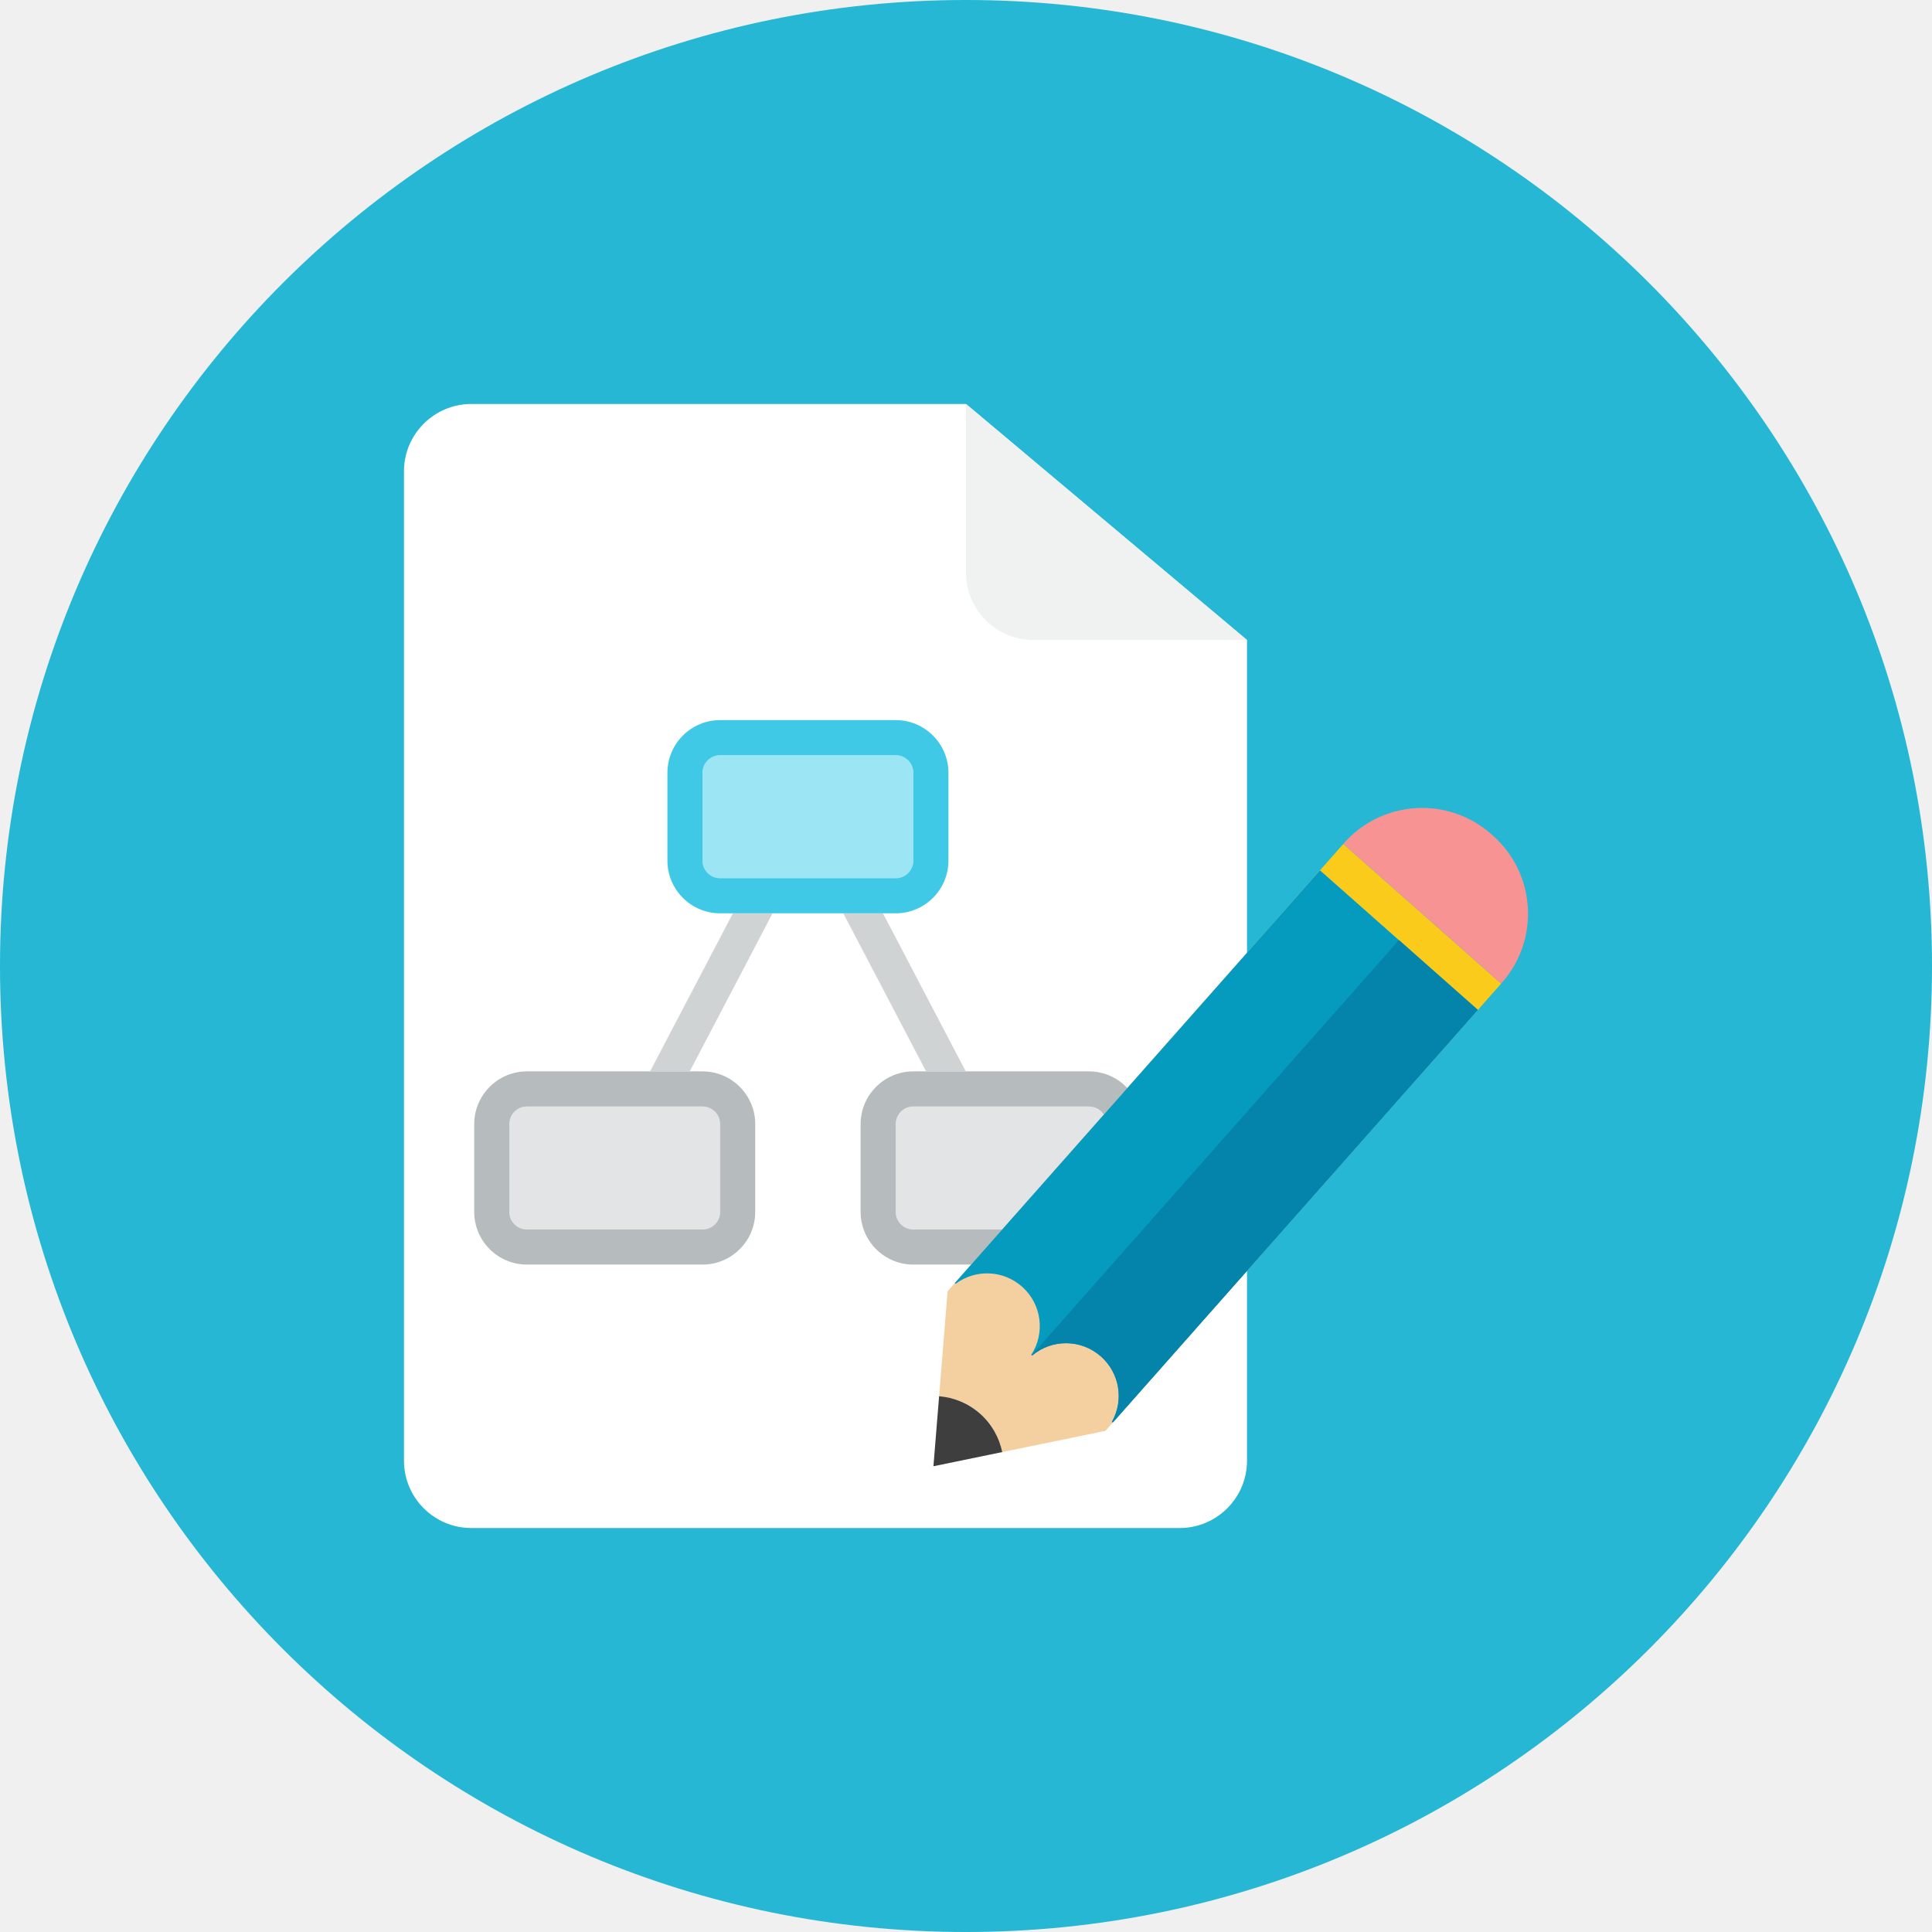
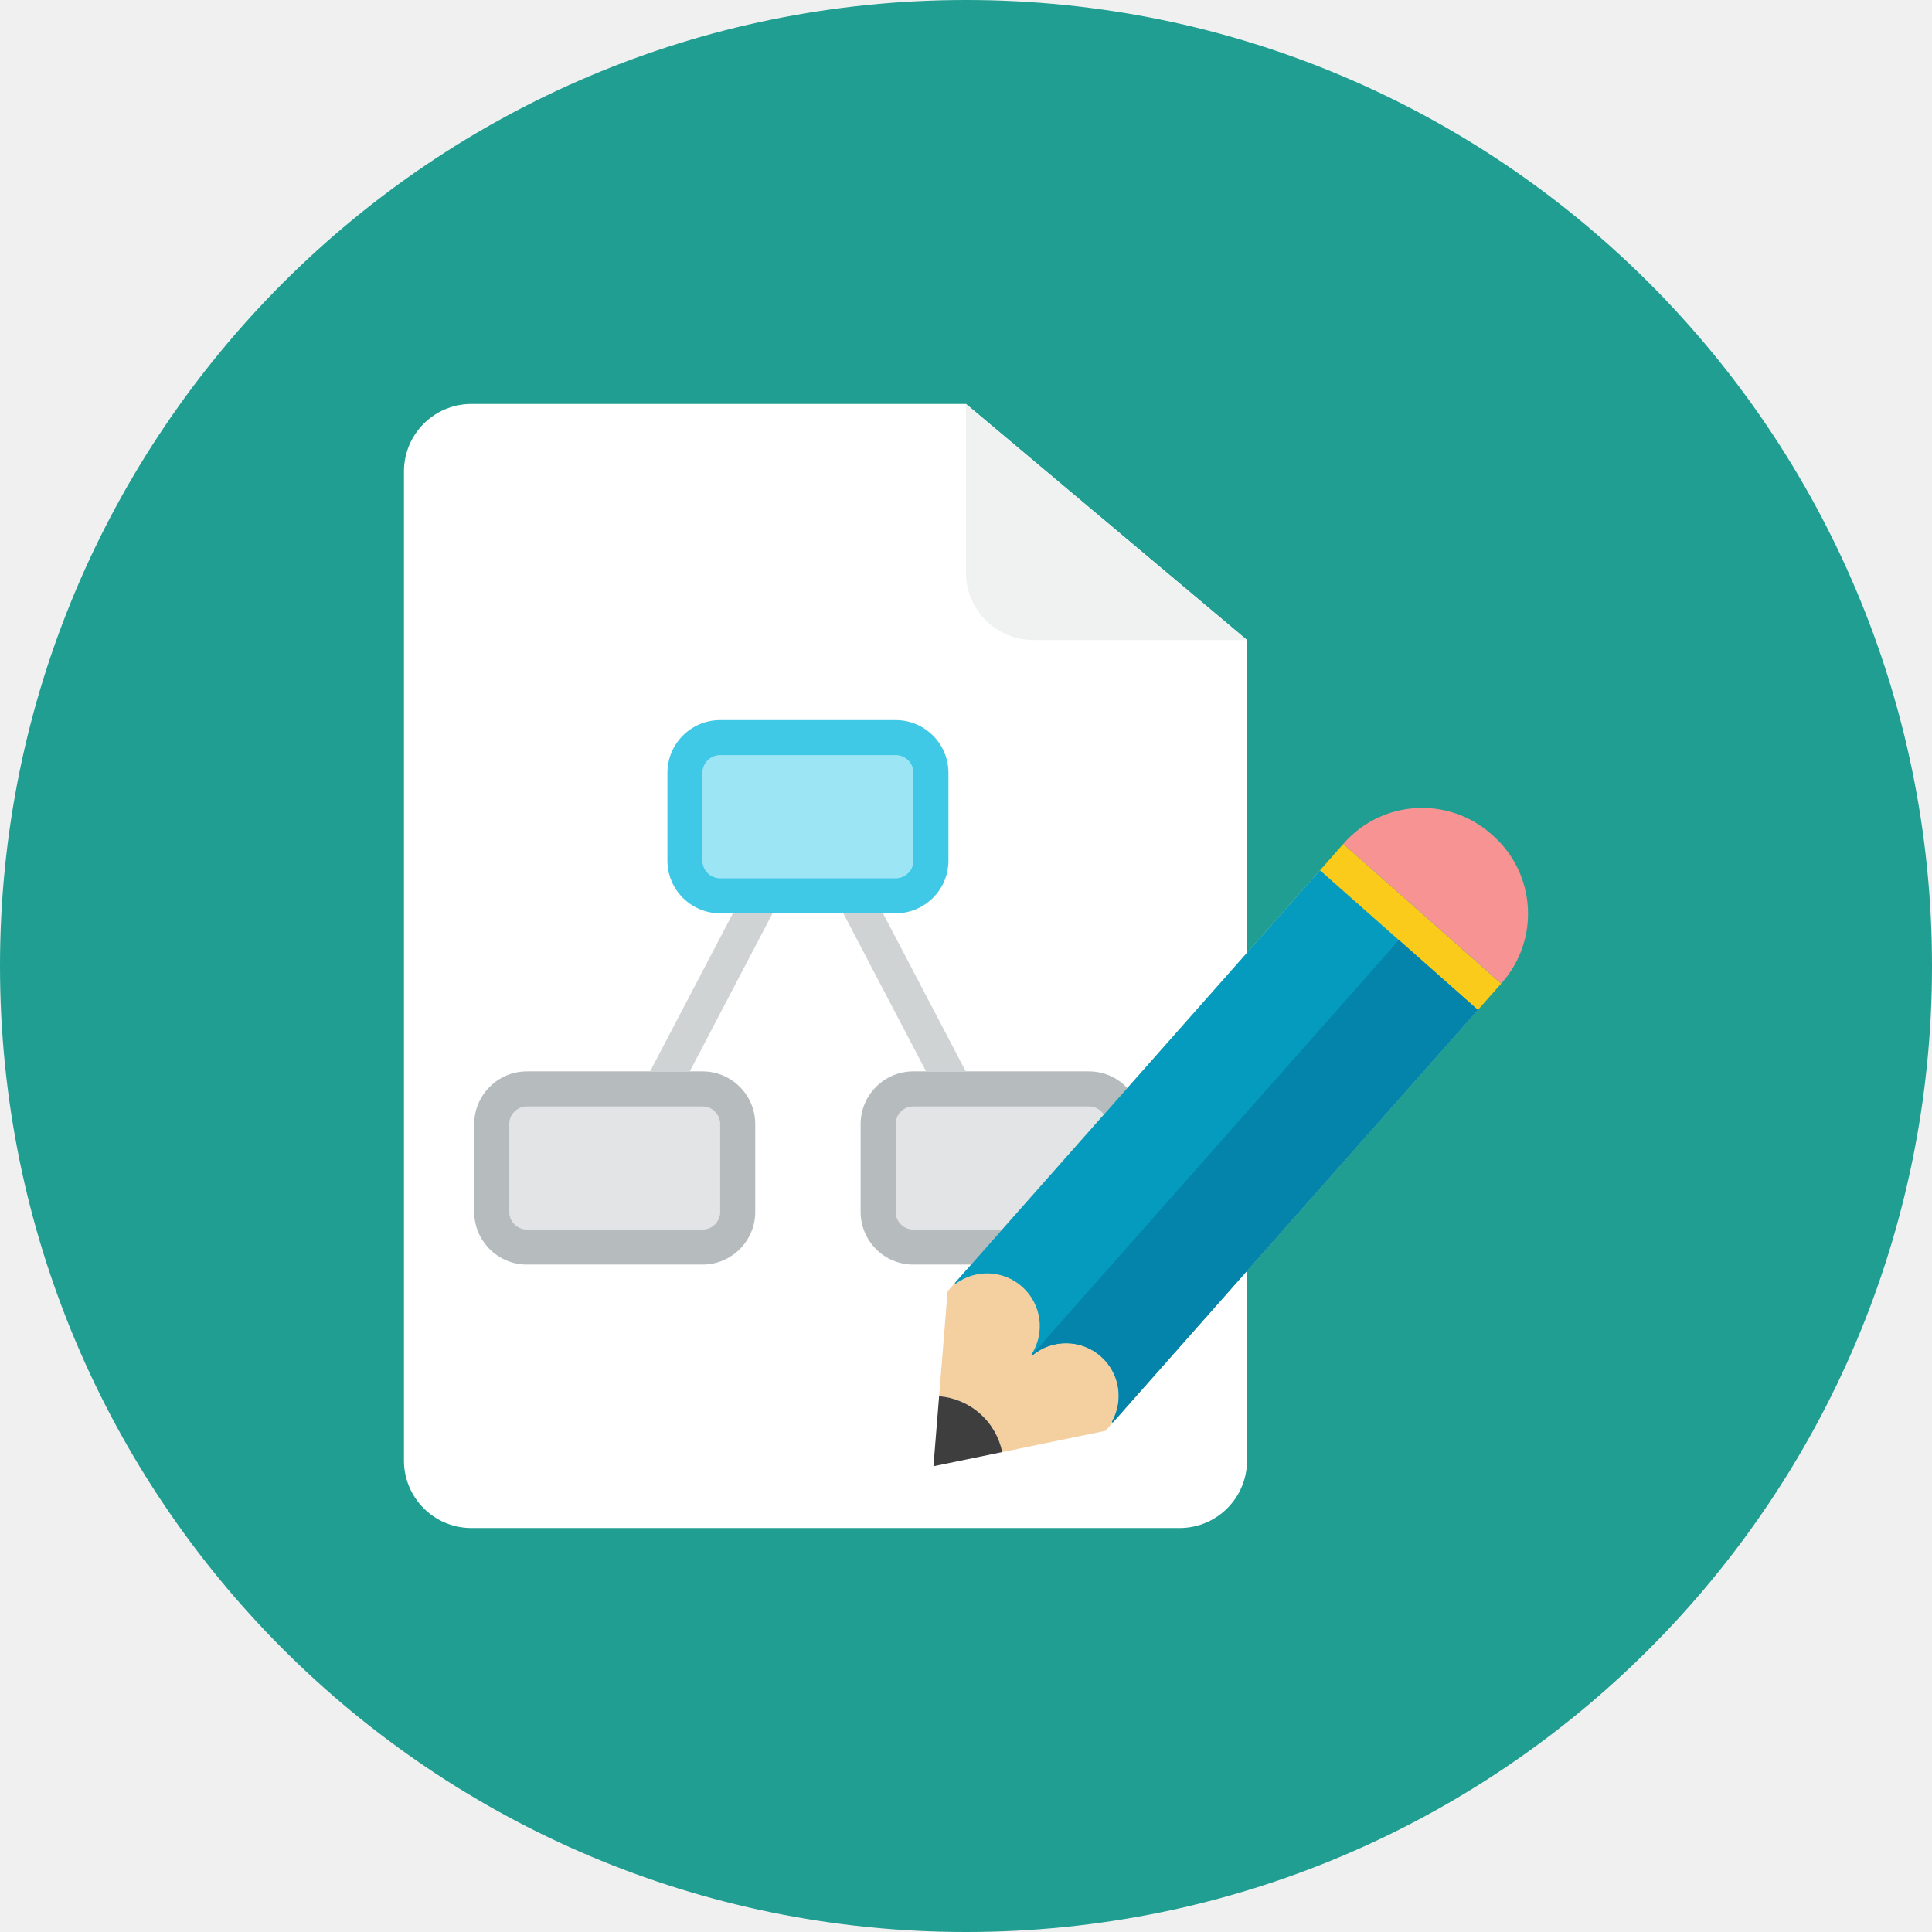
<svg xmlns="http://www.w3.org/2000/svg" height="110px" style="enable-background:new 0 0 110 110;" version="1.0" viewBox="0 0 110 110" width="110px" xml:space="preserve">
  <g id="Artboard" />
  <g id="Multicolor">
-     <circle cx="55" cy="55" r="55" style="fill:#25B7D3;" />
+     <circle cx="55" cy="55" r="55" style="fill:#209e91;" />
    <g>
      <g>
        <path d="M23,26.84c0-2.121,1.719-3.84,3.84-3.84H55l16,13.44v46.72c0,2.121-1.719,3.84-3.84,3.84H26.84     C24.719,87,23,85.281,23,83.16V26.84z" style="fill:#FFFFFF;" />
        <path d="M55,23v9.6c0,2.121,1.719,3.84,3.84,3.84H71L55,23z" style="fill:#F0F1F1;" />
      </g>
      <path d="M52,70h10c0.551,0,1-0.448,1-1v-5c0-0.552-0.449-1-1-1H52c-0.551,0-1,0.448-1,1v5    C51,69.552,51.449,70,52,70z" style="fill:#E2E4E5;" />
      <path d="M62,72H52c-1.654,0-3-1.346-3-3v-5c0-1.654,1.346-3,3-3h10c1.654,0,3,1.346,3,3v5    C65,70.654,63.654,72,62,72z M52,63c-0.551,0-1,0.448-1,1v5c0,0.552,0.449,1,1,1h10c0.551,0,1-0.448,1-1v-5c0-0.552-0.449-1-1-1    H52z" style="fill:#B6BCBD;" />
      <path d="M30,70h10c0.551,0,1-0.448,1-1v-5c0-0.552-0.449-1-1-1H30c-0.551,0-1,0.448-1,1v5    C29,69.552,29.449,70,30,70z" style="fill:#E2E4E5;" />
      <path d="M40,72H30c-1.654,0-3-1.346-3-3v-5c0-1.654,1.346-3,3-3h10c1.654,0,3,1.346,3,3v5    C43,70.654,41.654,72,40,72z M30,63c-0.551,0-1,0.448-1,1v5c0,0.552,0.449,1,1,1h10c0.551,0,1-0.448,1-1v-5c0-0.552-0.449-1-1-1    H30z" style="fill:#B6BCBD;" />
      <path d="M41,50h10c0.551,0,1-0.448,1-1v-5c0-0.552-0.449-1-1-1H41c-0.551,0-1,0.448-1,1v5    C40,49.552,40.449,50,41,50z" style="fill:#9CE5F4;" />
      <g>
        <polygon points="50.272,52 48.014,52 52.728,61 54.986,61    " style="fill:#CFD3D4;" />
      </g>
      <g>
        <polygon points="41.728,52 37.014,61 39.272,61 43.986,52    " style="fill:#CFD3D4;" />
      </g>
      <path d="M51,52H41c-1.654,0-3-1.346-3-3v-5c0-1.654,1.346-3,3-3h10c1.654,0,3,1.346,3,3v5    C54,50.654,52.654,52,51,52z M41,43c-0.551,0-1,0.448-1,1v5c0,0.552,0.449,1,1,1h10c0.551,0,1-0.448,1-1v-5c0-0.552-0.449-1-1-1    H41z" style="fill:#40C9E7;" />
      <g>
        <path d="M84.144,57.498L62.941,81.466l-5.877,1.21c-0.17-0.818-0.593-1.593-1.267-2.189     c-0.674-0.596-1.495-0.922-2.328-0.991l0.484-5.981l21.203-23.967L84.144,57.498z" style="fill:#F4D0A1;" />
      </g>
      <g>
        <path d="M84.115,57.473c0.016,0.014,0.017,0.038,0.003,0.054L63.397,80.95     c-0.033,0.038-0.086-0.002-0.062-0.047c0.651-1.2,0.414-2.728-0.653-3.672c-1.126-0.996-2.785-0.995-3.905-0.062     c-0.032,0.027-0.075-0.011-0.052-0.046c0.79-1.225,0.589-2.871-0.537-3.868c-1.079-0.955-2.648-0.993-3.762-0.173     c-0.036,0.027-0.077-0.015-0.047-0.049l20.752-23.458c0.014-0.016,0.038-0.017,0.054-0.003L84.115,57.473z" style="fill:#059BBF;" />
      </g>
      <g>
        <rect height="2" style="fill:#FACB1B;" transform="matrix(0.749 0.6626 -0.6626 0.749 55.1274 -39.9673)" width="12" x="74.313" y="51.774" />
      </g>
      <g>
        <path d="M84.996,47.571l-0.09-0.08c-2.457-2.174-6.211-1.944-8.385,0.513l-0.04,0.045L85.469,56     l0.04-0.045C87.683,53.498,87.453,49.744,84.996,47.571z" style="fill:#F79392;" />
      </g>
      <g>
        <path d="M84.119,57.527L63.371,80.979c-0.03,0.034-0.077-0.002-0.055-0.042     c0.674-1.205,0.444-2.753-0.634-3.707c-1.124-0.994-2.777-0.995-3.897-0.068c-0.019,0.015-0.041-0.008-0.025-0.026l20.865-23.586     c0.014-0.016,0.038-0.017,0.053-0.003l4.437,3.925C84.131,57.487,84.133,57.511,84.119,57.527z" style="fill:#0484AB;" />
      </g>
      <g>
        <path d="M57.064,82.675l-3.918,0.807l0.323-3.987c0.833,0.069,1.654,0.395,2.328,0.991     C56.471,81.082,56.894,81.857,57.064,82.675z" style="fill:#3E3E3F;" />
      </g>
    </g>
  </g>
</svg>
